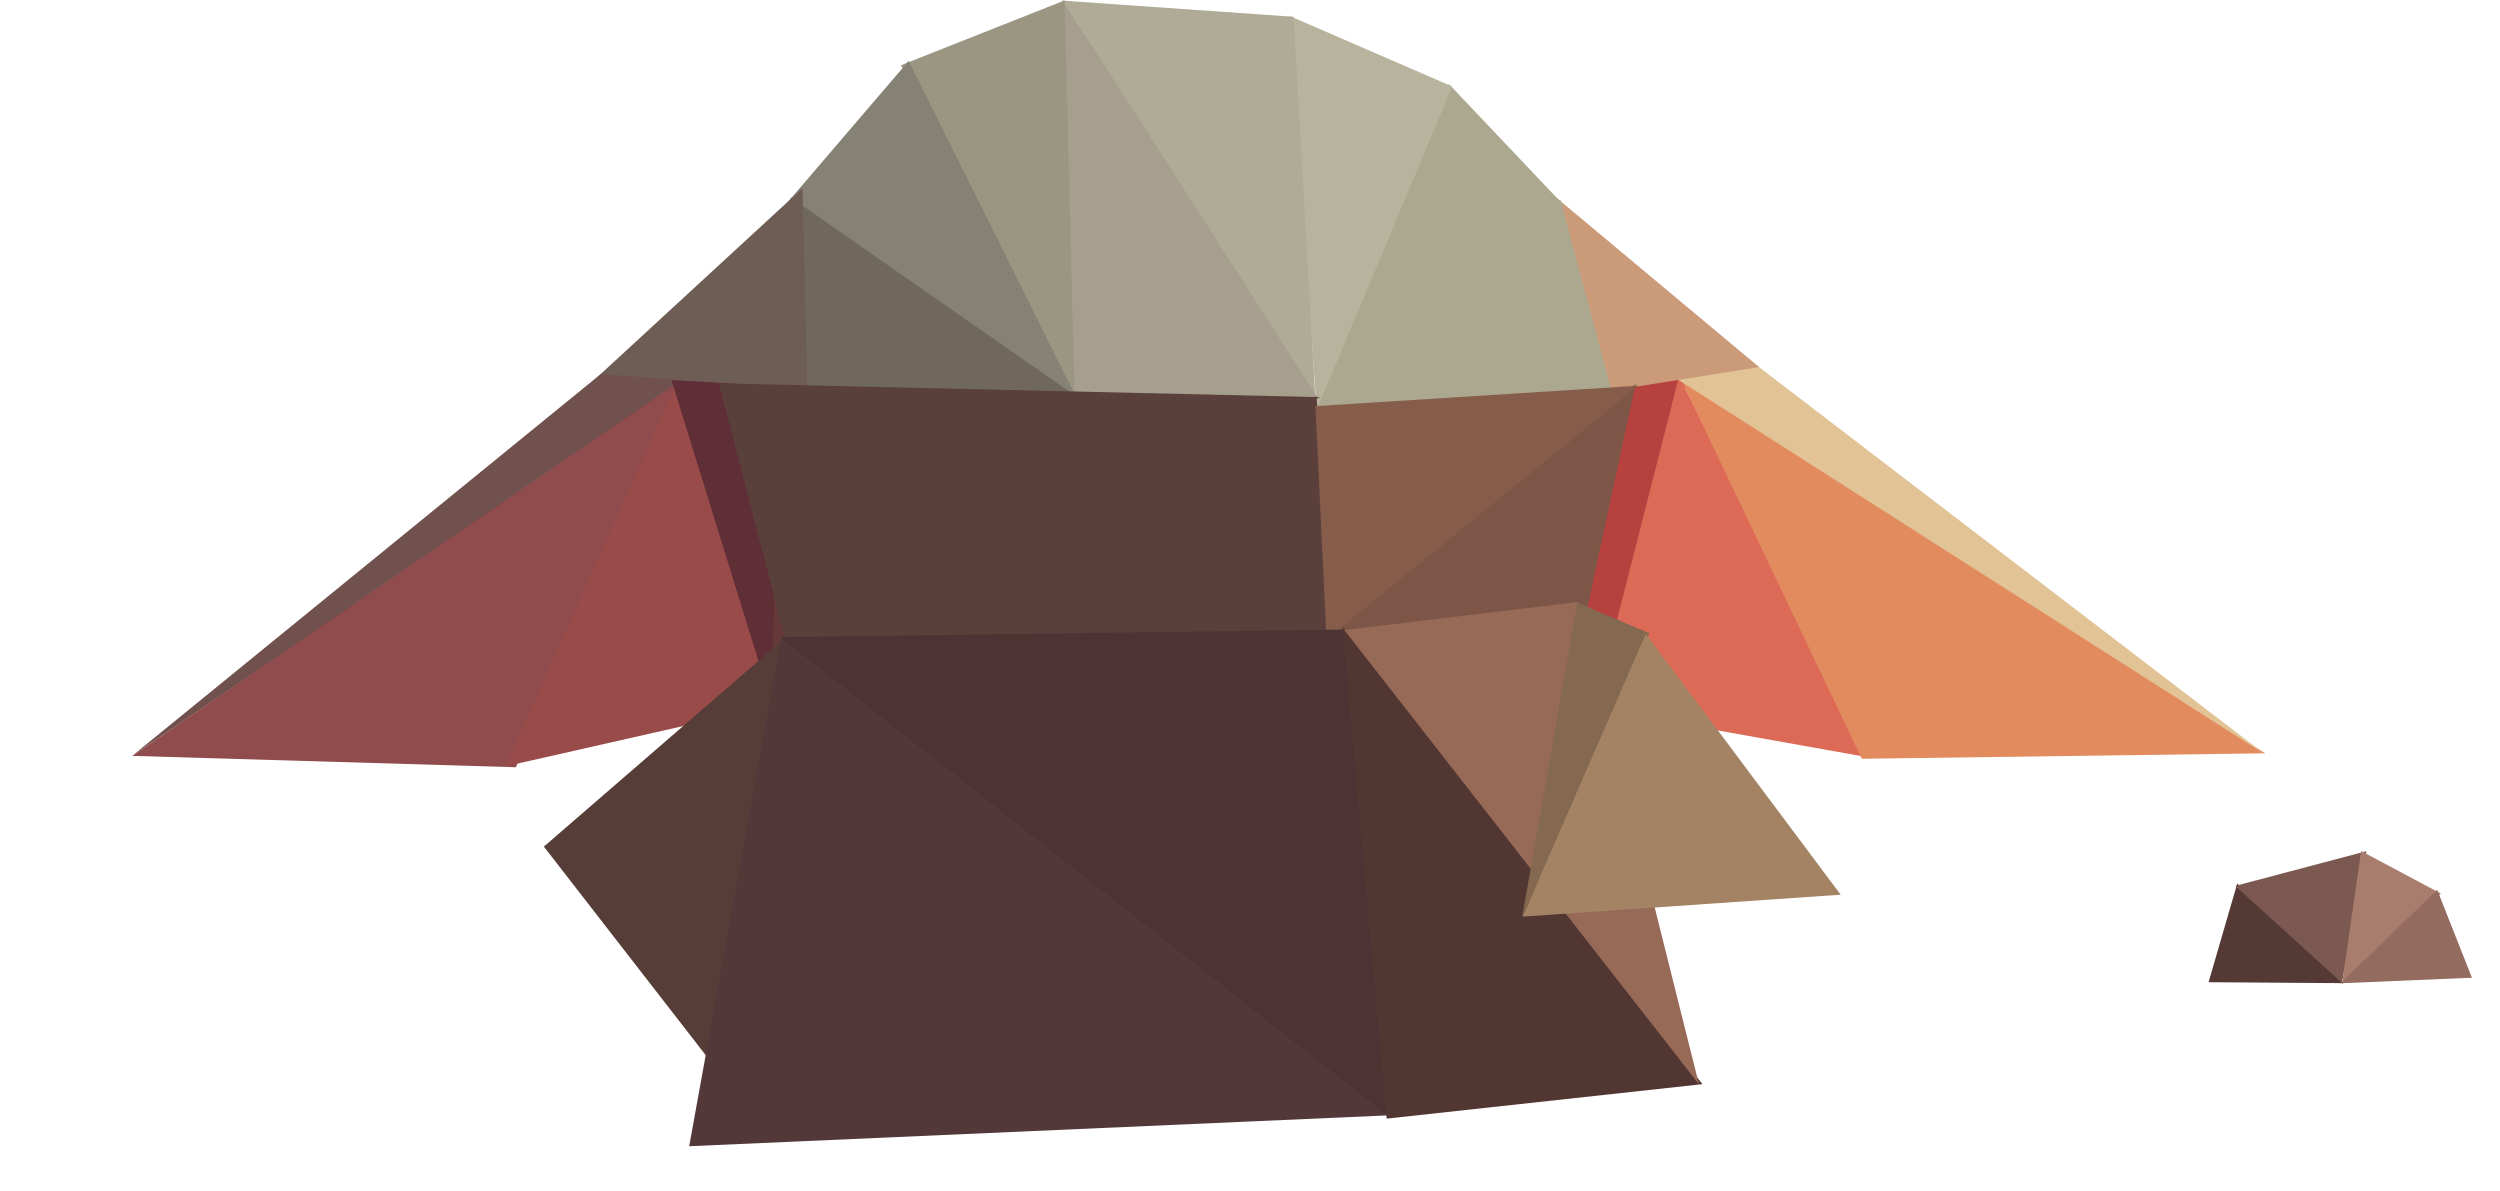
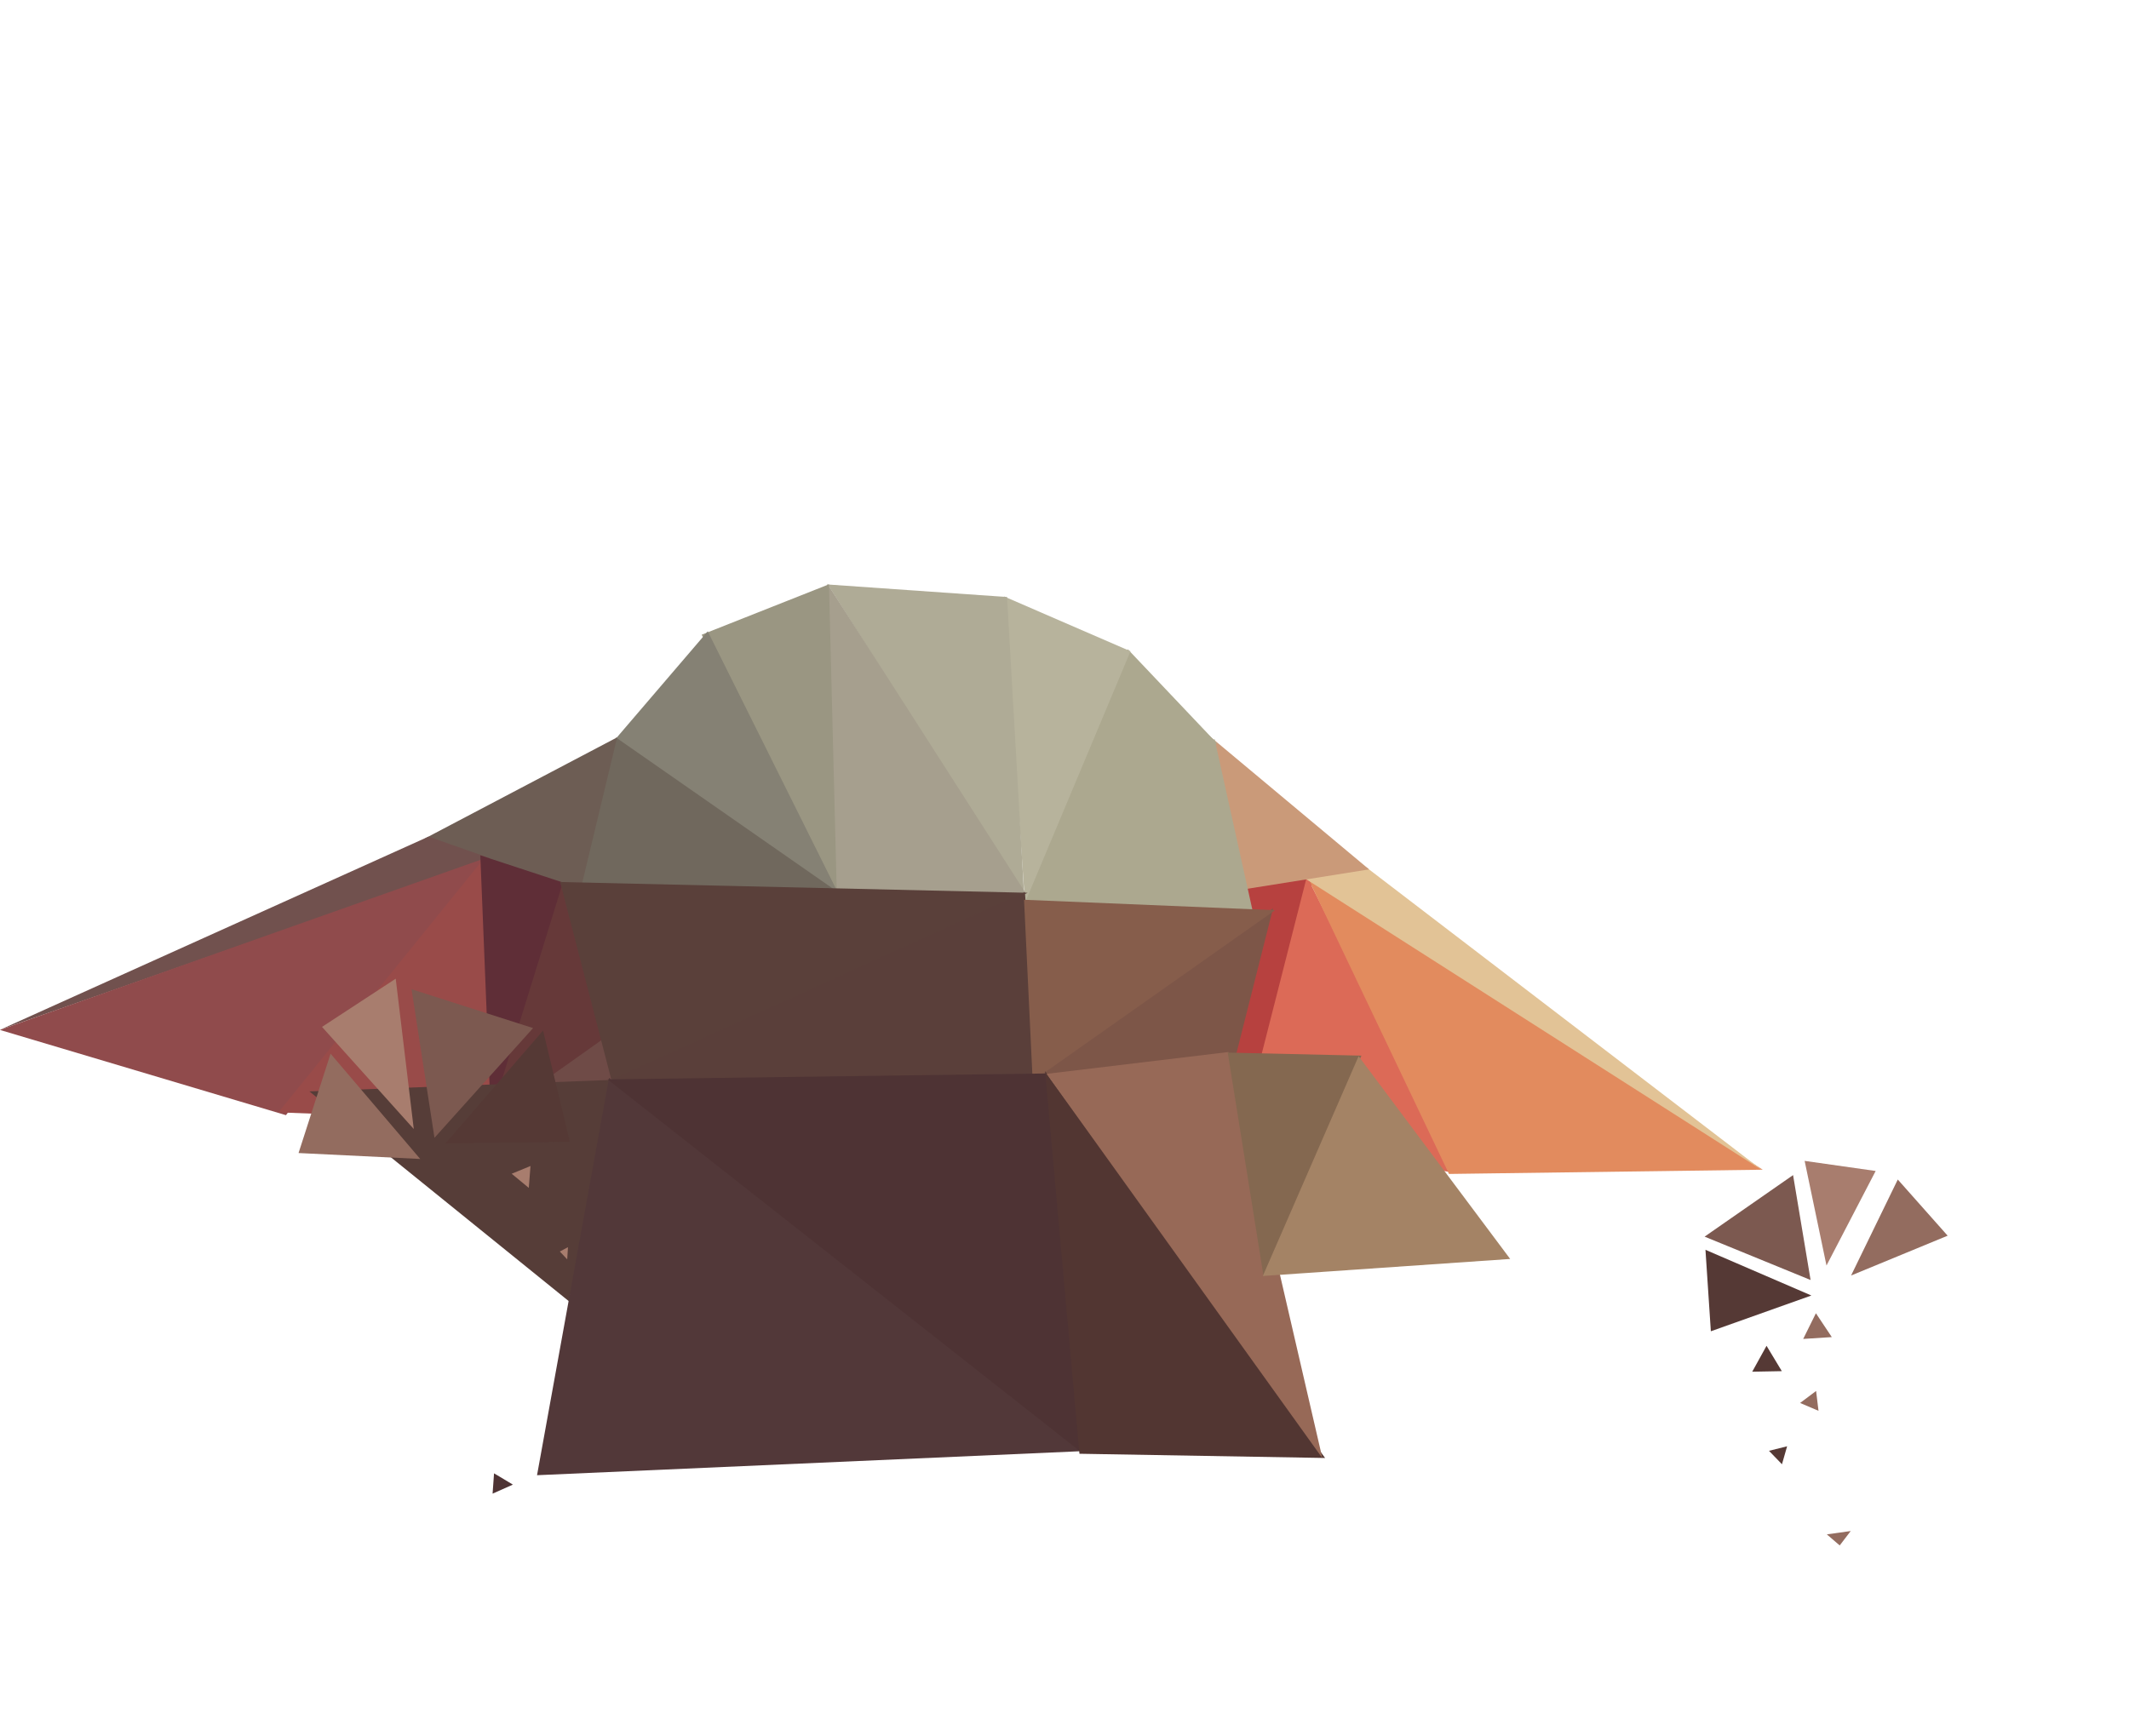
- <svg xmlns="http://www.w3.org/2000/svg" id="Frame4" width="3758" height="1790" viewBox="0 0 3758 1790">
+ <svg xmlns="http://www.w3.org/2000/svg" id="Frame4" width="4115" height="3355" viewBox="0 0 4115 3355">
  <defs>
    <style>
      .cls-1 {
        fill: #b55243;
      }

      .cls-1, .cls-10, .cls-11, .cls-12, .cls-13, .cls-14, .cls-15, .cls-16, .cls-17, .cls-18, .cls-19, .cls-2, .cls-20, .cls-21, .cls-22, .cls-23, .cls-24, .cls-25, .cls-26, .cls-27, .cls-28, .cls-29, .cls-3, .cls-30, .cls-31, .cls-32, .cls-33, .cls-34, .cls-35, .cls-4, .cls-5, .cls-6, .cls-7, .cls-8, .cls-9 {
        fill-rule: evenodd;
      }

      .cls-2 {
        fill: #b7413f;
      }

      .cls-3 {
        fill: #dc6a57;
      }

      .cls-4 {
        fill: #e28b5e;
      }

      .cls-5 {
        fill: #e2c396;
      }

      .cls-6 {
        fill: #ca9a79;
      }

      .cls-7 {
        fill: #aca88f;
      }

      .cls-8 {
        fill: #b7b39c;
      }

      .cls-9 {
        fill: #afab96;
      }

      .cls-10 {
        fill: #a69f8e;
      }

      .cls-11 {
        fill: #9a9682;
      }

      .cls-12 {
        fill: #858174;
      }

      .cls-13 {
        fill: #70685d;
      }

      .cls-14 {
        fill: #6d5d54;
      }

      .cls-15 {
        fill: #71514e;
      }

      .cls-16 {
        fill: #904b4c;
      }

      .cls-17 {
        fill: #994b49;
      }

      .cls-18 {
        fill: #5f2e37;
      }

      .cls-19 {
        fill: #663939;
      }

      .cls-20 {
        fill: #6f4b47;
      }

      .cls-21 {
        fill: #5a403a;
      }

      .cls-22 {
        fill: #5a3f3a;
      }

      .cls-23 {
        fill: #7d5648;
      }

      .cls-24 {
        fill: #865d4b;
      }

      .cls-25 {
        fill: #563d38;
      }

      .cls-26 {
        fill: #523839;
      }

      .cls-27 {
        fill: #4e3334;
      }

      .cls-28 {
        fill: #523632;
      }

      .cls-29 {
        fill: #976957;
      }

      .cls-30 {
        fill: #846850;
      }

      .cls-31 {
        fill: #a48365;
      }

      .cls-32 {
+         fill: #7c5950;
+       }
+ 
+       .cls-33 {
+         fill: #a87d6e;
+       }
+ 
+       .cls-34 {
+         fill: #936c5f;
+       }
+ 
+       .cls-35 {
        fill: #553935;
-       }
- 
-       .cls-33 {
-         fill: #7c5950;
-       }
- 
-       .cls-34 {
-         fill: #a87d6e;
-       }
- 
-       .cls-35 {
-         fill: #936c5f;
      }
    </style>
  </defs>
  <g id="Poly">
+     <g id="EarLeft">
+       <path id="Polygon_4" data-name="Polygon 4" class="cls-1" d="M2363.02,1716.11l40.58,485.99-180.54-191.92Z" />
+       <path id="Polygon_5" data-name="Polygon 5" class="cls-2" d="M2400.44,2202l-36.89-481.66,176.77-25.73Z" />
+       <path id="Polygon_6" data-name="Polygon 6" class="cls-3" d="M2526.08,1694.25l286.83,573.62-414.13-73.97Z" />
+       <path id="Polygon_7" data-name="Polygon 7" class="cls-4" d="M2526.87,1695l880.21,566.37-606.4,8.21Z" />
+       <path id="Polygon_8" data-name="Polygon 8" class="cls-5" d="M3406.73,2262.83l-885.17-564.98,119.59-20.86Z" />
+       <path id="Polygon_9" data-name="Polygon 9" class="cls-6" d="M2327.91,1414.77l318.33,266-309.47,49.31Z" />
+     </g>
+     <g id="LeftFace">
+       <path id="Polygon_10" data-name="Polygon 10" class="cls-7" d="M1976,1746.65l371.61-317.87,76.97,347.79Z" />
+       <path id="Polygon_11" data-name="Polygon 11" class="cls-7" d="M1975.82,1749.22l204.06-494.02,172.05,181.48Z" />
+       <path id="Polygon_12" data-name="Polygon 12" class="cls-8" d="M1981.06,1745.51l-40.41-592.44,244.4,105.97Z" />
+     </g>
+     <path id="Polygon_13" data-name="Polygon 13" class="cls-9" d="M1979.39,1729.13l-379.41-599.16,346.48,24.24Z" />
+     <path id="Polygon_14" data-name="Polygon 14" class="cls-10" d="M1599.19,1128.38l384.05,599.44-370.06-5.69Z" />
+     <path id="Polygon_15" data-name="Polygon 15" class="cls-11" d="M1617.38,1727l-261.16-499.93,246.05-97.45Z" />
+     <path id="Polygon_16" data-name="Polygon 16" class="cls-12" d="M1622.36,1731.44l-438.84-295.5,184.45-215.41Z" />
+     <path id="Polygon_17" data-name="Polygon 17" class="cls-13" d="M1616.64,1722.65l-500.46-5.11,74.66-291.56Z" />
    <g id="EarRight">
-       <path id="Polygon_4" data-name="Polygon 4" class="cls-1" d="M2361.02,587.105L2401.6,1073.1,2221.06,881.18Z" />
-       <path id="Polygon_5" data-name="Polygon 5" class="cls-2" d="M2398.44,1073l-36.89-481.656,176.77-25.739Z" />
-       <path id="Polygon_6" data-name="Polygon 6" class="cls-3" d="M2524.08,565.252l286.83,573.618-414.13-73.97Z" />
-       <path id="Polygon_7" data-name="Polygon 7" class="cls-4" d="M2524.87,566l880.21,566.382-606.4,8.2Z" />
-       <path id="Polygon_8" data-name="Polygon 8" class="cls-5" d="M3404.74,1133.83L2519.56,568.846l119.59-20.857Z" />
-       <path id="Polygon_9" data-name="Polygon 9" class="cls-6" d="M2325.91,285.77l318.33,266-309.47,49.308Z" />
-     </g>
-     <path id="Polygon_10" data-name="Polygon 10" class="cls-7" d="M1974,617.646l371.61-317.861,76.97,287.782Z" />
-     <path id="Polygon_11" data-name="Polygon 11" class="cls-7" d="M1973.82,620.215L2177.88,126.2l172.05,181.486Z" />
-     <path id="Polygon_12" data-name="Polygon 12" class="cls-8" d="M1979.06,616.508L1938.65,24.075l244.4,105.962Z" />
-     <path id="Polygon_13" data-name="Polygon 13" class="cls-9" d="M1977.39,600.134L1597.98,0.969l346.48,24.239Z" />
-     <path id="Polygon_14" data-name="Polygon 14" class="cls-10" d="M1597.19-.622l384.05,599.438-370.06-5.685Z" />
-     <path id="Polygon_15" data-name="Polygon 15" class="cls-11" d="M1615.38,598L1354.22,98.071,1600.27,0.621Z" />
-     <path id="Polygon_16" data-name="Polygon 16" class="cls-12" d="M1620.36,602.437l-438.84-295.5L1365.97,91.532Z" />
-     <path id="Polygon_17" data-name="Polygon 17" class="cls-13" d="M1614.64,593.648l-500.46-5.111,74.66-291.559Z" />
-     <g id="EarLeft">
-       <path id="Polygon_18" data-name="Polygon 18" class="cls-14" d="M1206.3,282.871l7.66,311.955L896.122,568.557Z" />
-       <path id="Polygon_19" data-name="Polygon 19" class="cls-15" d="M199.334,1135.66l704.1-573.655,125.456,9.954Z" />
-       <path id="Polygon_20" data-name="Polygon 20" class="cls-16" d="M198.82,1136.23l823.7-563.855L775.456,1153.32Z" />
-       <path id="Polygon_21" data-name="Polygon 21" class="cls-17" d="M1019.28,571.574L1170.91,1058.8,760,1151.88Z" />
-       <path id="Polygon_22" data-name="Polygon 22" class="cls-18" d="M1162.15,1064.6l-152.8-493.317,170.93,9.875Z" />
-       <path id="Polygon_23" data-name="Polygon 23" class="cls-19" d="M1157.75,1066.37l19.3-483.721,154.26,274.828Z" />
-       <path id="Polygon_24" data-name="Polygon 24" class="cls-20" d="M1158.31,1059.73l174.6-209.878,41.7,73.883Z" />
-     </g>
-     <path id="Polygon_25" data-name="Polygon 25" class="cls-21" d="M1984.31,597l-802.8,368.733L1080.7,576.2Z" />
-     <path id="Polygon_26" data-name="Polygon 26" class="cls-22" d="M1176.39,960L1979,595.7l25.43,361.877Z" />
-     <path id="Polygon_3" data-name="Polygon 3" class="cls-23" d="M2458.56,577.126L2386,914.5l-408.99,45.059Z" />
-     <path id="Polygon_27" data-name="Polygon 27" class="cls-24" d="M2462.41,579.779L1994,960.832l-16.68-350.3Z" />
-     <path id="Polygon_28" data-name="Polygon 28" class="cls-25" d="M1180.22,958.779L1071.28,1599.61,817.535,1272.62Z" />
-     <path id="Polygon_29" data-name="Polygon 29" class="cls-26" d="M2091.61,1676.39L1036,1723l139.22-768.221Z" />
-     <path id="Polygon_30" data-name="Polygon 30" class="cls-27" d="M2088.47,1679L1172.31,957.779,2021,946.305Z" />
-     <path id="Polygon_31" data-name="Polygon 31" class="cls-28" d="M2018,941.779l541.14,687.911-474.75,51.84Z" />
-     <path id="Polygon_32" data-name="Polygon 32" class="cls-29" d="M2020.78,947.084l351.61-42.221L2553.92,1630Z" />
+       <path id="Polygon_18" data-name="Polygon 18" class="cls-14" d="M1192.85,1425.52l-72.82,303.43L819.638,1621.84Z" />
+       <path id="Polygon_19" data-name="Polygon 19" class="cls-15" d="M0.459,1990.71l827.93-373.32,118.676,41.88Z" />
+       <path id="Polygon_20" data-name="Polygon 20" class="cls-16" d="M-0.186,1991.13L940.8,1658.03,552.667,2155.92Z" />
+       <path id="Polygon_21" data-name="Polygon 21" class="cls-17" d="M937.878,1656.42l21.249,509.83-421.022-15.71Z" />
+       <path id="Polygon_22" data-name="Polygon 22" class="cls-18" d="M949.167,2169.61l-20.808-516.02L1091,1707.08Z" />
+       <path id="Polygon_23" data-name="Polygon 23" class="cls-19" d="M944.466,2170.19l143.034-462.5,78.4,305.26Z" />
+       <path id="Polygon_24" data-name="Polygon 24" class="cls-20" d="M946.716,2163.91l222.694-157.92,21.3,82.12Z" />
+     </g>
+     <path id="Polygon_25" data-name="Polygon 25" class="cls-21" d="M1986.31,1726l-802.8,368.73L1082.7,1705.2Z" />
+     <path id="Polygon_26" data-name="Polygon 26" class="cls-22" d="M1178.39,2089L1981,1724.69l25.43,361.88Z" />
+     <g id="LeftCuff">
+       <path id="Polygon_3" data-name="Polygon 3" class="cls-23" d="M2460.56,1756.13L2388,2043.5l-408.99,45.06Z" />
+       <path id="Polygon_27" data-name="Polygon 27" class="cls-24" d="M2464.41,1759.71L1996,2089.83l-16.68-350.3Z" />
+     </g>
+     <g id="RightArm">
+       <path id="Polygon_28" data-name="Polygon 28" class="cls-25" d="M1182.22,2087.78L1100,2516,598,2110Z" />
+     </g>
+     <path id="Polygon_29" data-name="Polygon 29" class="cls-26" d="M2093.61,2805.39L1038,2852l139.22-768.22Z" />
+     <path id="Polygon_30" data-name="Polygon 30" class="cls-27" d="M2090.47,2808l-916.16-721.22L2023,2075.31Z" />
+     <g id="LeftLeg">
+       <path id="Polygon_31" data-name="Polygon 31" class="cls-28" d="M2020,2070.78l541.14,747.91-474.75-8.16Z" />
+       <path id="Polygon_32" data-name="Polygon 32" class="cls-29" d="M2022.78,2076.08l351.61-42.22L2555.92,2819Z" />
+     </g>
    <g id="LeftArm">
-       <path id="Polygon_1" data-name="Polygon 1" class="cls-30" d="M2479.38,951.849L2288,1379l83-473Z" />
-       <path id="Polygon_2" data-name="Polygon 2" class="cls-31" d="M2473.94,952.971l292.98,391.949-478.07,32.93Z" />
-     </g>
-     <g id="Rock">
-       <path id="Polygon_33" data-name="Polygon 33" class="cls-32" d="M3521.82,1477.88l-201.92-1.42,43.15-148.38Z" />
-       <path id="Polygon_34" data-name="Polygon 34" class="cls-33" d="M3520.4,1477.42l-160.41-145.74,197.17-52.19Z" />
-       <path id="Polygon_35" data-name="Polygon 35" class="cls-34" d="M3520.41,1479.49l28.86-200.25,119.79,63.93Z" />
-       <path id="Polygon_36" data-name="Polygon 36" class="cls-35" d="M3518.35,1478.05l145.21-140.52,52.28,132.18Z" />
+       <path id="Polygon_1" data-name="Polygon 1" class="cls-30" d="M2631.38,2040.85l-189.32,425.43L2373,2035Z" />
+       <path id="Polygon_2" data-name="Polygon 2" class="cls-31" d="M2625.94,2041.97l292.98,391.95-478.07,32.93Z" />
+     </g>
+     <g id="Rocks">
+       <g id="RockRight">
+         <path id="Polygon_34" data-name="Polygon 34" class="cls-32" d="M3499.56,2474.63l-204.86-83.85,171.01-118.97Z" />
+         <path id="Polygon_35" data-name="Polygon 35" class="cls-33" d="M3530.3,2446.61l-42.25-202.28,137.3,19.51Z" />
+         <path id="Polygon_36" data-name="Polygon 36" class="cls-34" d="M3577.82,2465.95l90.28-185.6,96.36,108.6Z" />
+         <path id="Polygon_33" data-name="Polygon 33" class="cls-35" d="M3501.09,2504.58l-194.3,69.16-10.42-157.49Z" />
+         <g id="Crumbs">
+           <path id="Polygon_39" data-name="Polygon 39" class="cls-35" d="M3414.43,2601.83l29.54,49-57.2,1.08Z" />
+           <path id="Polygon_43" data-name="Polygon 43" class="cls-34" d="M3514.86,2727.52l-35.55-15.18,30.92-23.2Z" />
+           <path id="Polygon_40" data-name="Polygon 40" class="cls-34" d="M3540.56,2584.99l-55.28,3.54,24.57-49.65Z" />
+           <path id="Polygon_41" data-name="Polygon 41" class="cls-35" d="M3444.25,2830.82l-25.1-25.96,35.04-8.76Z" />
+           <path id="Polygon_42" data-name="Polygon 42" class="cls-34" d="M3530.97,2966.39l46.16-6.47-21.28,27.86Z" />
+         </g>
+       </g>
+       <g id="RockLeft">
+         <path id="Polygon_34_copy" data-name="Polygon 34 copy" class="cls-32" d="M839.768,2199.7l190.582-212.11-234.887-75.13Z" />
+         <path id="Polygon_35_copy" data-name="Polygon 35 copy" class="cls-33" d="M799.755,2182.7L764.86,1892.08l-142.45,93.2Z" />
+         <path id="Polygon_36_copy" data-name="Polygon 36 copy" class="cls-34" d="M812.207,2240.6l-173.26-203.52-61.9,192.06Z" />
+         <path id="Polygon_33_copy" data-name="Polygon 33 copy" class="cls-35" d="M861.079,2210.37l240.391-2.73-51.77-215.28Z" />
+         <path id="Polygon_42_copy" data-name="Polygon 42 copy" class="cls-27" d="M952.09,2887.63l2.818-39.25,36.4,21.82Z" />
+         <path id="Polygon_42_copy_2" data-name="Polygon 42 copy 2" class="cls-33" d="M988.984,2269.19l36.386-14.96-3.31,42.31Z" />
+         <path id="Polygon_42_copy_3" data-name="Polygon 42 copy 3" class="cls-33" d="M1082.04,2419.53l15.74-8.3-1.44,23.48Z" />
+       </g>
    </g>
  </g>
</svg>
